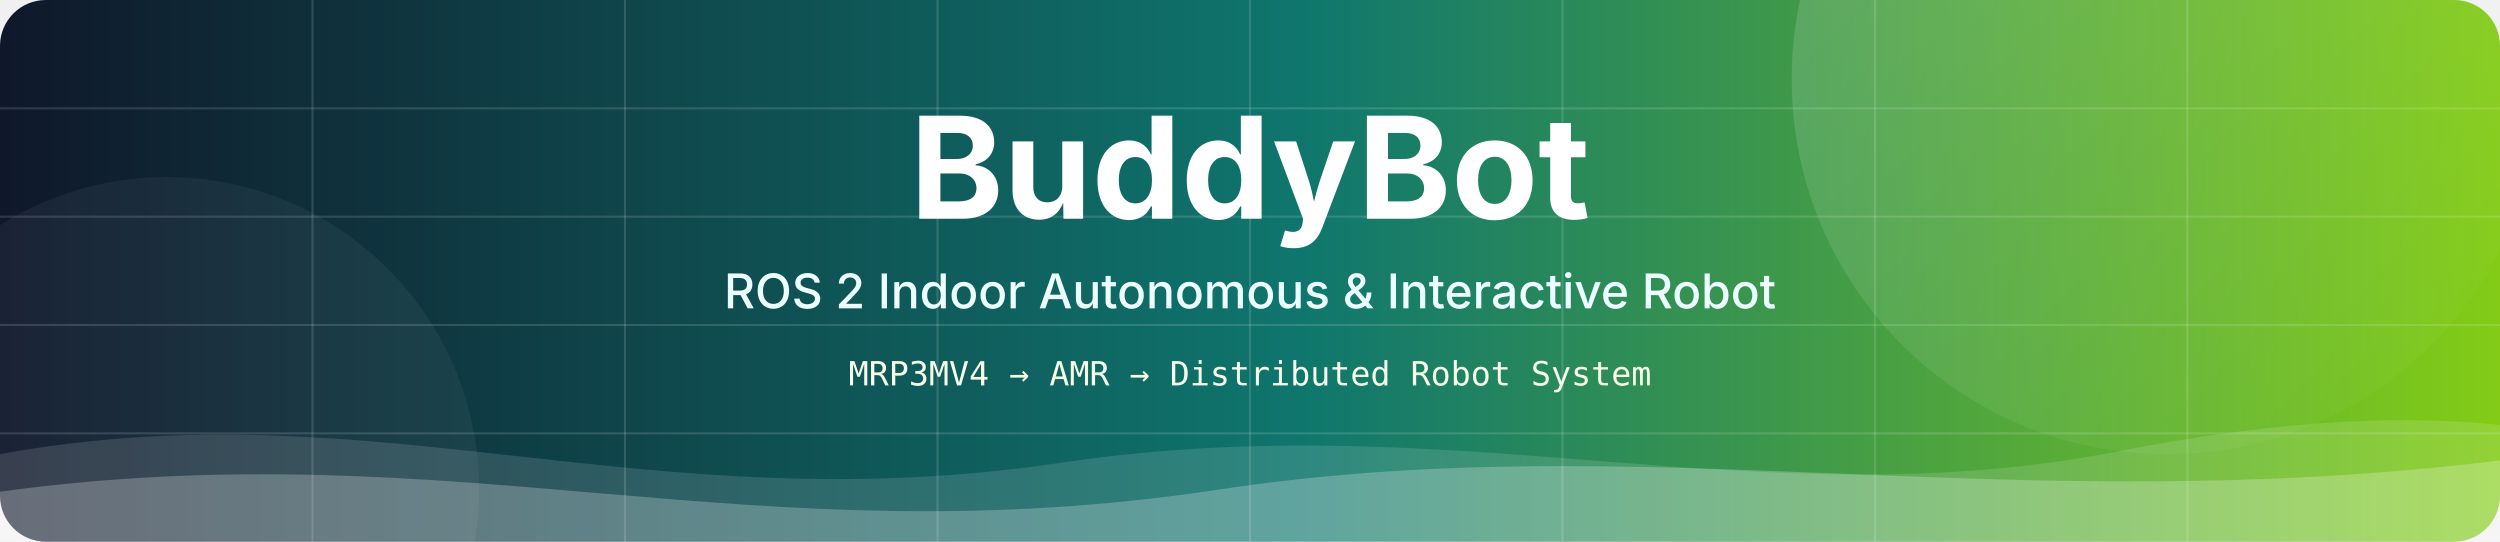
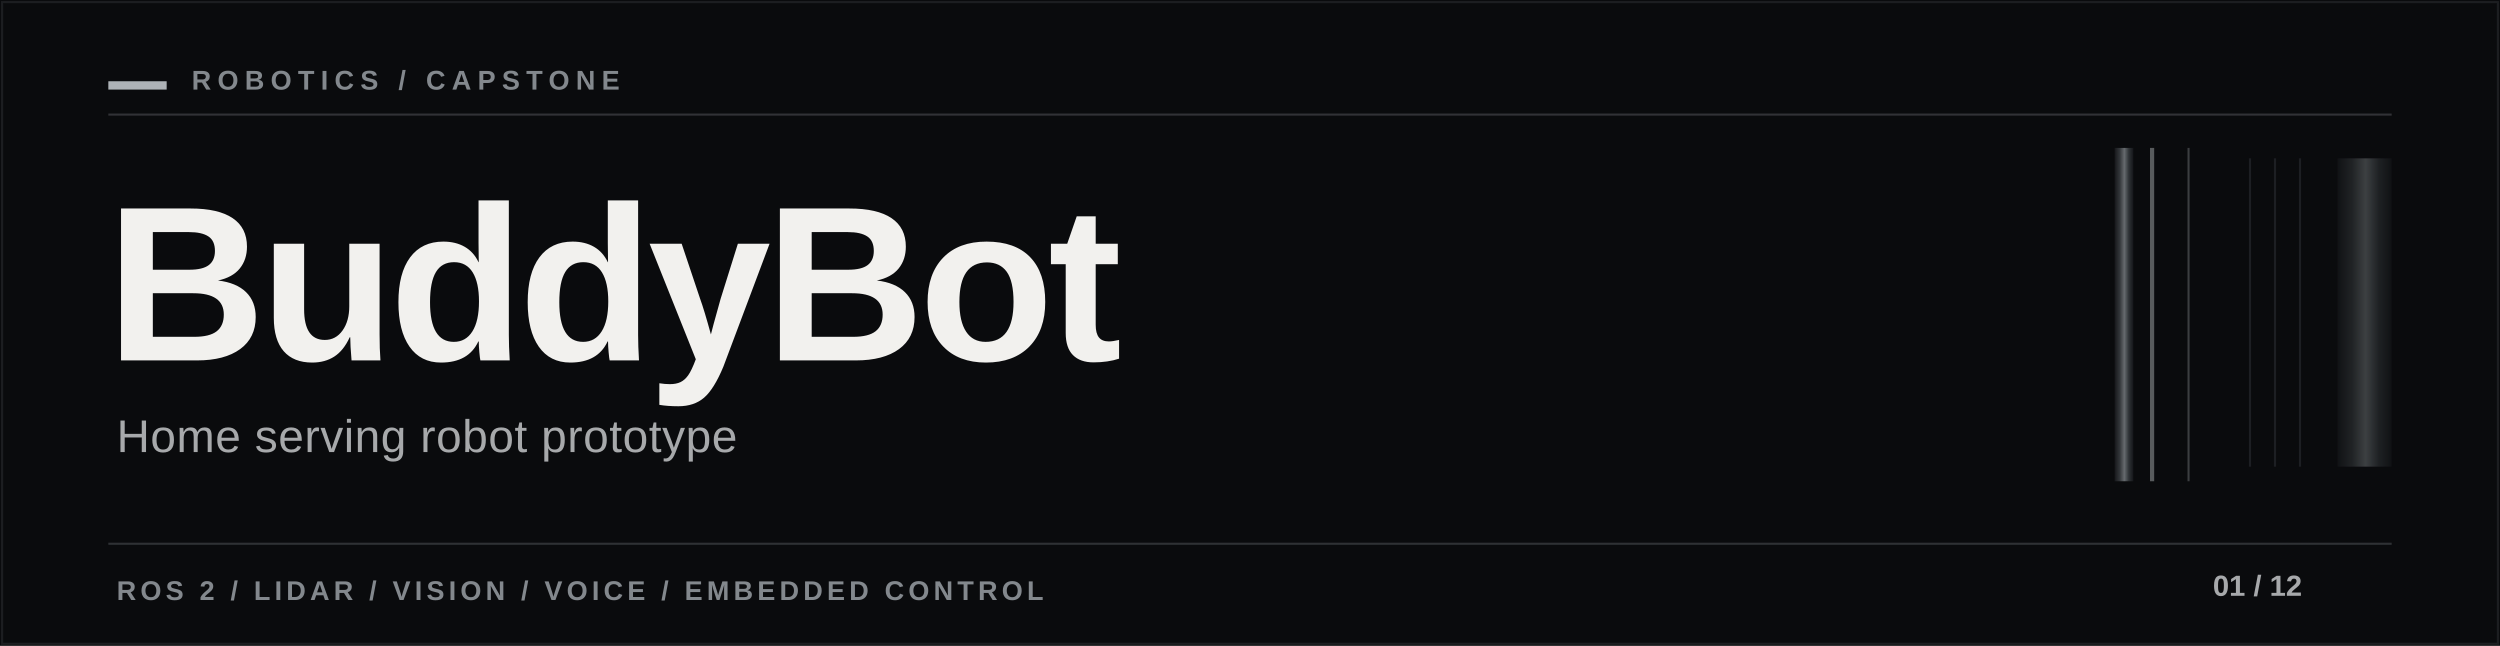
- <svg xmlns="http://www.w3.org/2000/svg" width="1200" height="260" viewBox="0 0 1200 260" role="img" aria-labelledby="title desc">
+ <svg xmlns="http://www.w3.org/2000/svg" width="1200" height="310" viewBox="0 0 1200 310" role="img" aria-labelledby="title desc">
  <defs>
-     <linearGradient id="background" x1="0" y1="0" x2="1" y2="0">
-       <stop offset="0" stop-color="#0f172a" />
-       <stop offset="0.52" stop-color="#0f766e" />
-       <stop offset="1" stop-color="#84cc16" />
-     </linearGradient>
-     <linearGradient id="glow" x1="0" y1="0" x2="1" y2="1">
-       <stop offset="0" stop-color="#ffffff" stop-opacity="0.18" />
-       <stop offset="1" stop-color="#ffffff" stop-opacity="0" />
+     <linearGradient id="aluminium" x1="0" y1="0" x2="1" y2="0">
+       <stop offset="0" stop-color="#17191B" />
+       <stop offset=".28" stop-color="#3A3D40" />
+       <stop offset=".52" stop-color="#72777A" />
+       <stop offset=".76" stop-color="#34383B" />
+       <stop offset="1" stop-color="#16181B" />
    </linearGradient>
  </defs>
-   <rect width="1200" height="260" rx="22" fill="url(#background)" />
-   <circle cx="1040" cy="38" r="180" fill="url(#glow)" />
-   <circle cx="80" cy="235" r="150" fill="#ffffff" opacity="0.05" />
-   <g fill="none" stroke="#ffffff" stroke-opacity="0.14">
-     <path d="M0 52H1200" />
-     <path d="M0 104H1200" />
-     <path d="M0 156H1200" />
-     <path d="M0 208H1200" />
-     <path d="M150 0V260" />
-     <path d="M300 0V260" />
-     <path d="M450 0V260" />
-     <path d="M600 0V260" />
-     <path d="M750 0V260" />
-     <path d="M900 0V260" />
-     <path d="M1050 0V260" />
+   <rect width="1200" height="310" fill="#0A0B0D" />
+   <rect x="1" y="1" width="1198" height="308" fill="none" stroke="#55585D" stroke-opacity=".25" />
+   <path d="M52 55H1148" stroke="#55585D" stroke-opacity=".52" stroke-width="1" />
+   <path d="M52 261H1148" stroke="#55585D" stroke-opacity=".5" stroke-width="1" />
+   <rect x="52" y="39" width="28" height="4" fill="#ADB2B6" />
+   <g font-family="Arial,Helvetica,sans-serif">
+     <text x="92" y="43" fill="#83888D" font-size="13" font-weight="700" letter-spacing="3">ROBOTICS / CAPSTONE</text>
+     <text x="51" y="173" fill="#F2F1EE" font-size="106" font-weight="700" letter-spacing="-2.7">BuddyBot</text>
+     <text x="56" y="217" fill="#A7A9AB" font-size="22" letter-spacing=".3">Home serving robot prototype</text>
+     <text x="56" y="288" fill="#83888D" font-size="13" font-weight="600" letter-spacing="2">ROS 2   /   LIDAR   /   VISION   /   VOICE   /   EMBEDDED CONTROL</text>
+     <text x="1105" y="286" fill="#A7A9AB" font-size="14" font-weight="700" text-anchor="end">01 / 12</text>
  </g>
-   <text x="600" y="105" fill="#ffffff" font-family="Inter, Arial, sans-serif" font-size="68" font-weight="750" text-anchor="middle">BuddyBot</text>
-   <text x="600" y="148" fill="#ecfeff" font-family="Inter, Arial, sans-serif" font-size="23" font-weight="500" text-anchor="middle">ROS 2 Indoor Autonomous &amp; Interactive Robot</text>
-   <text x="600" y="185" fill="#f7fee7" font-family="ui-monospace, SFMono-Regular, Consolas, monospace" font-size="16" text-anchor="middle">MRP3MV4  →  AMR  →  Distributed Robot System</text>
-   <path d="M0 218 C180 185 310 252 510 222 C700 194 842 250 1015 217 C1080 204 1145 198 1200 204 V260 H0 Z" fill="#ffffff" opacity="0.13" />
-   <path d="M0 236 C220 206 360 269 585 235 C790 204 963 250 1200 221 V260 H0 Z" fill="#ffffff" opacity="0.24" />
+   <g opacity=".88">
+     <rect x="1015" y="71" width="9" height="160" fill="url(#aluminium)" />
+     <rect x="1032" y="71" width="2" height="160" fill="#ADB2B6" opacity=".54" />
+     <rect x="1050" y="71" width="1" height="160" fill="#ADB2B6" opacity=".34" />
+     <path d="M1080 76V224M1092 76V224M1104 76V224" stroke="#55585D" stroke-opacity=".3" />
+     <rect x="1122" y="76" width="26" height="148" fill="url(#aluminium)" opacity=".55" />
+   </g>
</svg>
